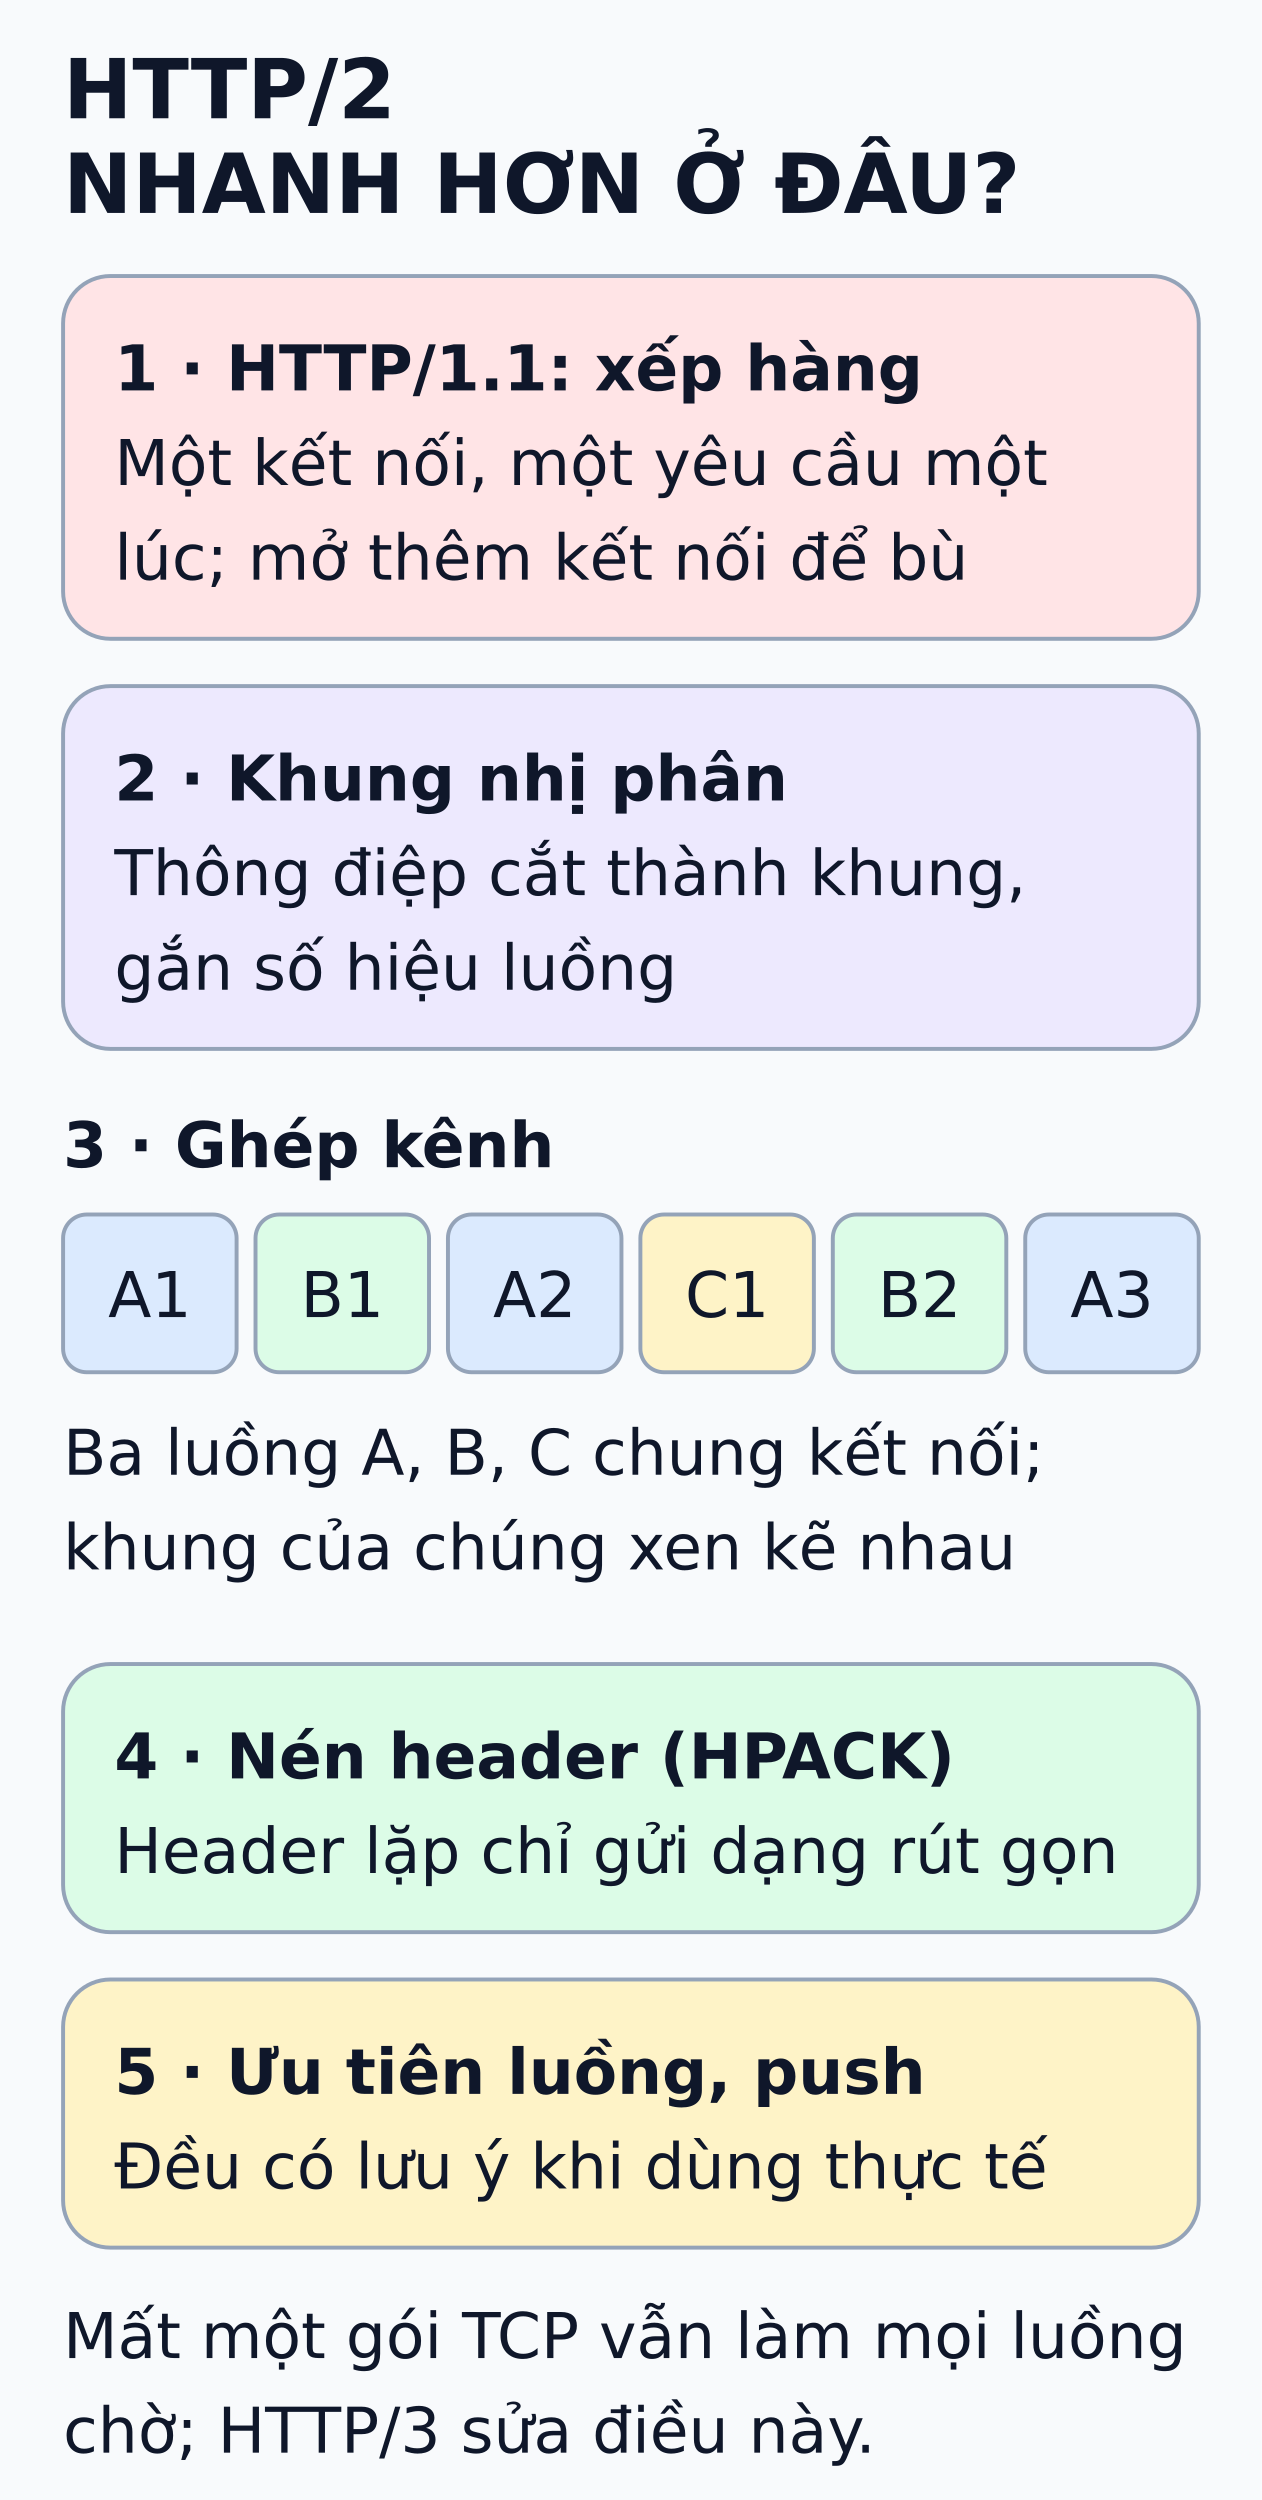
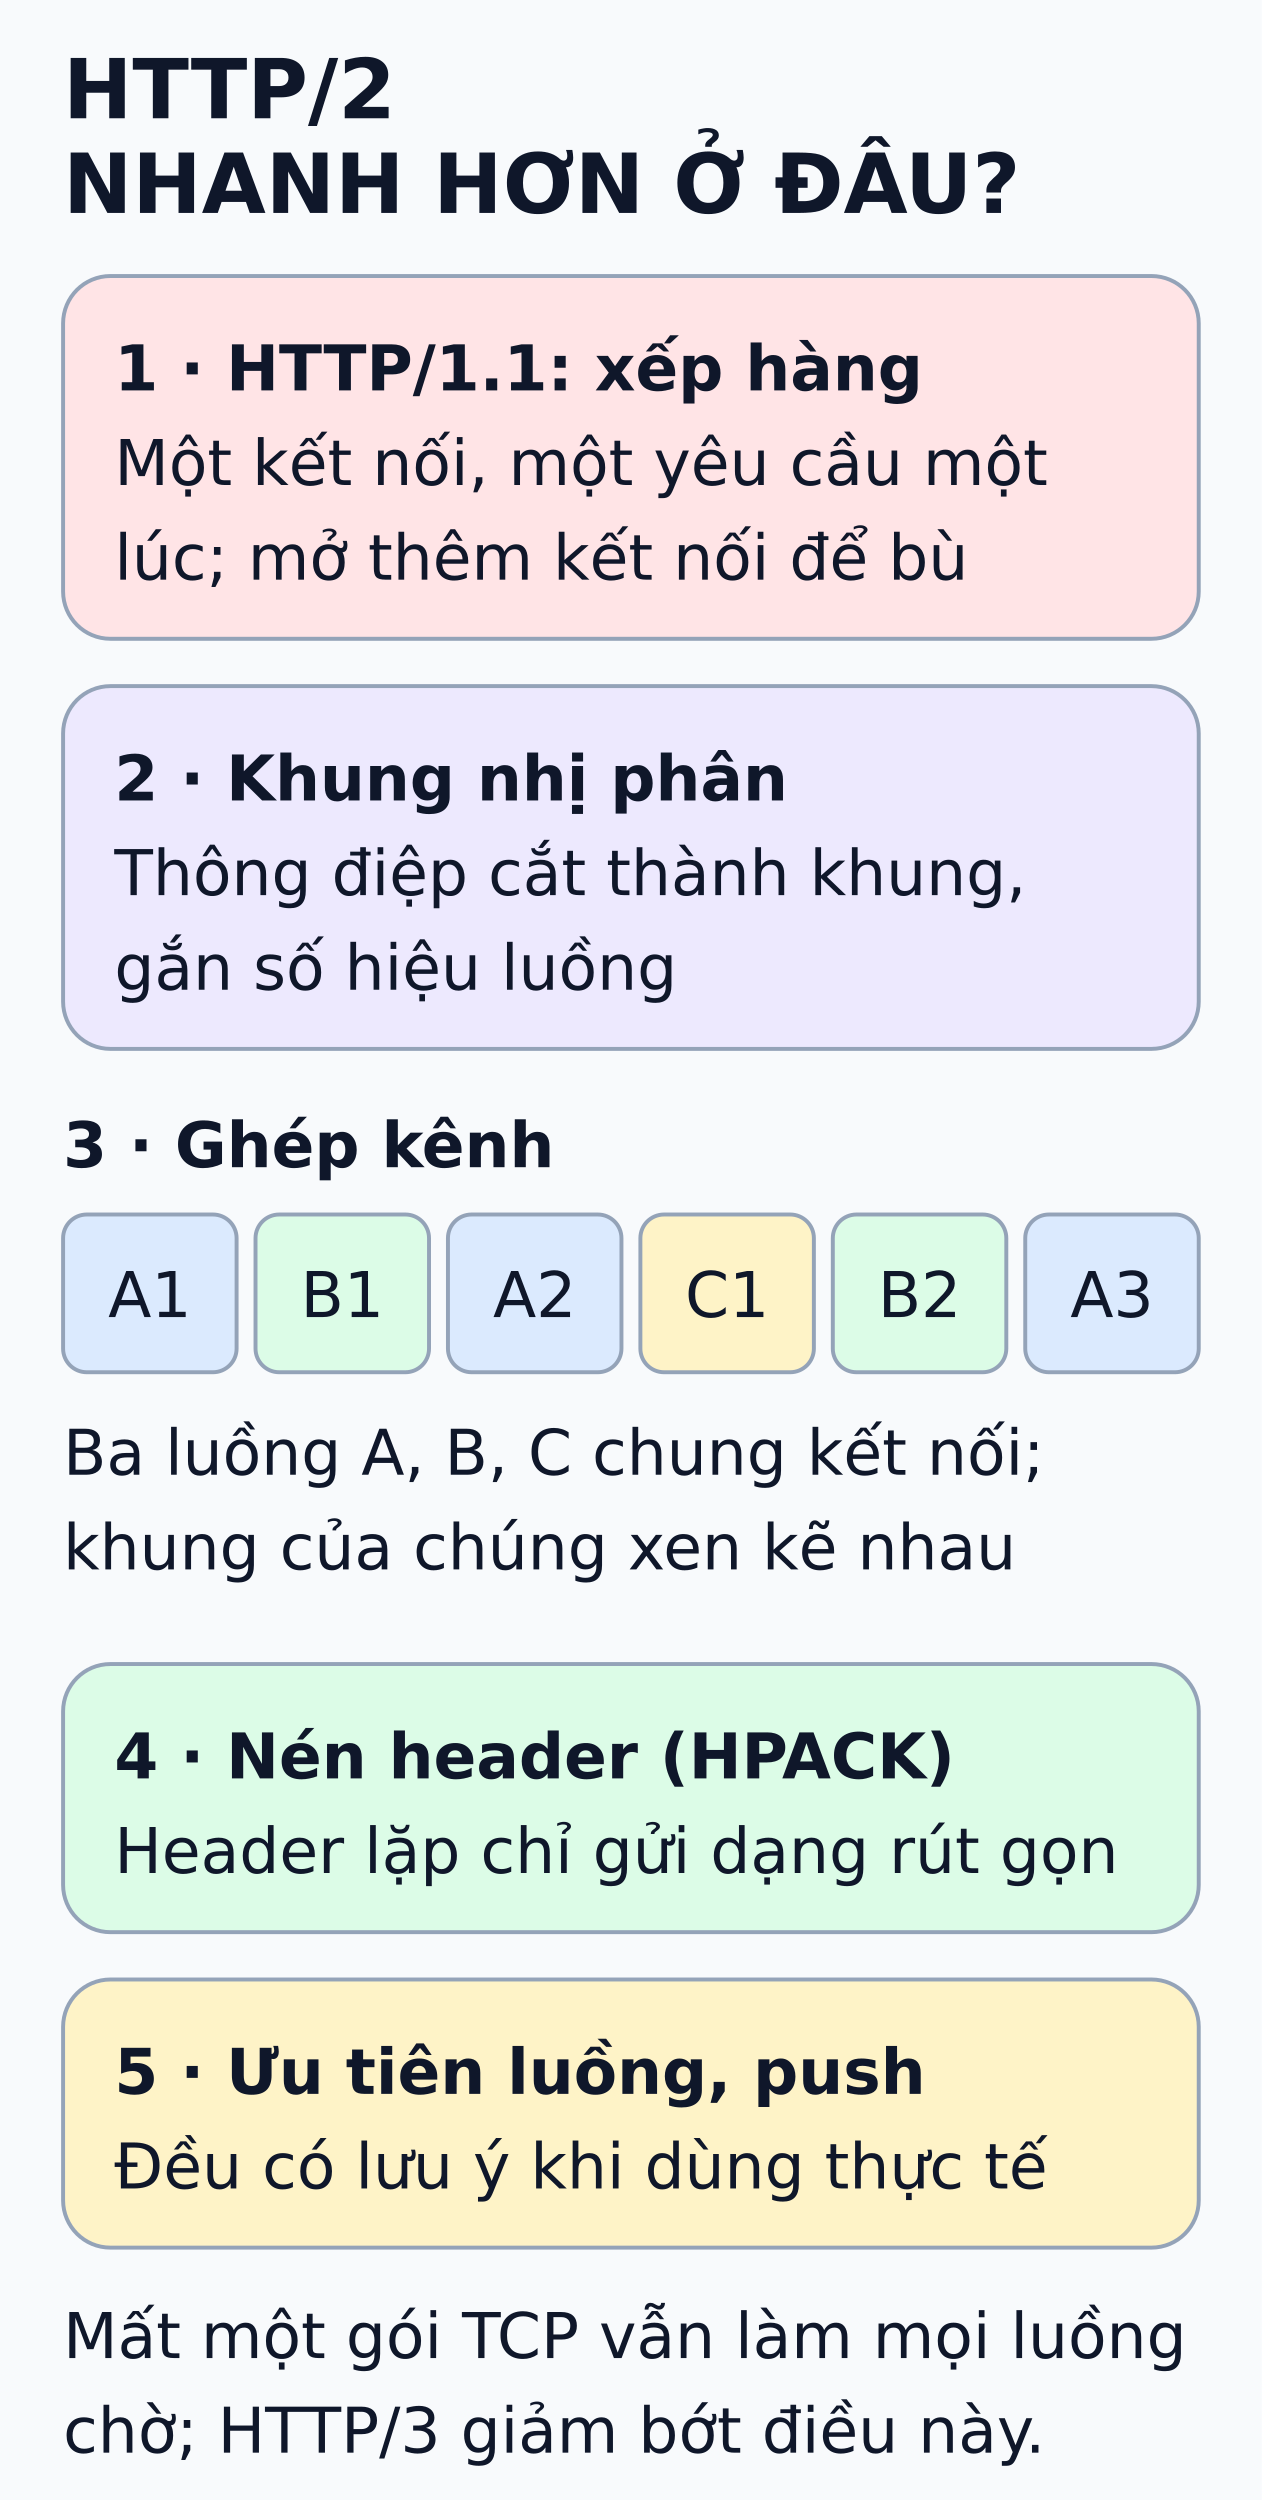
<svg xmlns="http://www.w3.org/2000/svg" viewBox="0 0 320 634" width="320" height="634" role="img" aria-labelledby="title desc">
  <defs>
    <marker id="arrow" markerWidth="8" markerHeight="8" refX="6" refY="3" orient="auto">
      <path d="M0,0 L6,3 L0,6" fill="none" stroke="#475569" stroke-width="1.5" />
    </marker>
  </defs>
  <rect width="320" height="634" fill="#f8fafc" />
  <g font-family="DejaVu Sans, Arial, sans-serif" fill="#0f172a">
    <text x="16" y="30" font-size="21" font-weight="bold">HTTP/2</text>
    <text x="16" y="54" font-size="21" font-weight="bold">NHANH HƠN Ở ĐÂU?</text>
    <rect x="16" y="70" width="288" height="92" rx="12" fill="#ffe4e6" stroke="#94a3b8" />
    <text x="29" y="99" font-size="16" font-weight="bold">1 · HTTP/1.1: xếp hàng</text>
    <text x="29" y="123" font-size="16" font-weight="normal">Một kết nối, một yêu cầu một</text>
    <text x="29" y="147" font-size="16" font-weight="normal">lúc; mở thêm kết nối để bù</text>
    <rect x="16" y="174" width="288" height="92" rx="12" fill="#ede9fe" stroke="#94a3b8" />
    <text x="29" y="203" font-size="16" font-weight="bold">2 · Khung nhị phân</text>
    <text x="29" y="227" font-size="16" font-weight="normal">Thông điệp cắt thành khung,</text>
    <text x="29" y="251" font-size="16" font-weight="normal">gắn số hiệu luồng</text>
    <g transform="translate(16,278)">
      <text x="0" y="18" font-size="16" font-weight="bold">3 · Ghép kênh</text>
      <rect x="0.0" y="30" width="44" height="40" rx="6" fill="#dbeafe" stroke="#94a3b8" />
      <text x="22.0" y="56" font-size="16" text-anchor="middle">A1</text>
      <rect x="48.8" y="30" width="44" height="40" rx="6" fill="#dcfce7" stroke="#94a3b8" />
      <text x="70.8" y="56" font-size="16" text-anchor="middle">B1</text>
      <rect x="97.6" y="30" width="44" height="40" rx="6" fill="#dbeafe" stroke="#94a3b8" />
      <text x="119.6" y="56" font-size="16" text-anchor="middle">A2</text>
      <rect x="146.4" y="30" width="44" height="40" rx="6" fill="#fef3c7" stroke="#94a3b8" />
      <text x="168.4" y="56" font-size="16" text-anchor="middle">C1</text>
      <rect x="195.2" y="30" width="44" height="40" rx="6" fill="#dcfce7" stroke="#94a3b8" />
      <text x="217.2" y="56" font-size="16" text-anchor="middle">B2</text>
      <rect x="244.0" y="30" width="44" height="40" rx="6" fill="#dbeafe" stroke="#94a3b8" />
      <text x="266.0" y="56" font-size="16" text-anchor="middle">A3</text>
      <text x="0" y="96" font-size="16">Ba luồng A, B, C chung kết nối;</text>
      <text x="0" y="120" font-size="16">khung của chúng xen kẽ nhau</text>
    </g>
    <rect x="16" y="422" width="288" height="68" rx="12" fill="#dcfce7" stroke="#94a3b8" />
    <text x="29" y="451" font-size="16" font-weight="bold">4 · Nén header (HPACK)</text>
    <text x="29" y="475" font-size="16" font-weight="normal">Header lặp chỉ gửi dạng rút gọn</text>
    <rect x="16" y="502" width="288" height="68" rx="12" fill="#fef3c7" stroke="#94a3b8" />
    <text x="29" y="531" font-size="16" font-weight="bold">5 · Ưu tiên luồng, push</text>
    <text x="29" y="555" font-size="16" font-weight="normal">Đều có lưu ý khi dùng thực tế</text>
    <text x="16" y="598" font-size="16" font-weight="normal">Mất một gói TCP vẫn làm mọi luồng</text>
-     <text x="16" y="622" font-size="16" font-weight="normal">chờ; HTTP/3 sửa điều này.</text>
+     <text x="16" y="622" font-size="16" font-weight="normal">chờ; HTTP/3 giảm bớt điều này.</text>
  </g>
</svg>
